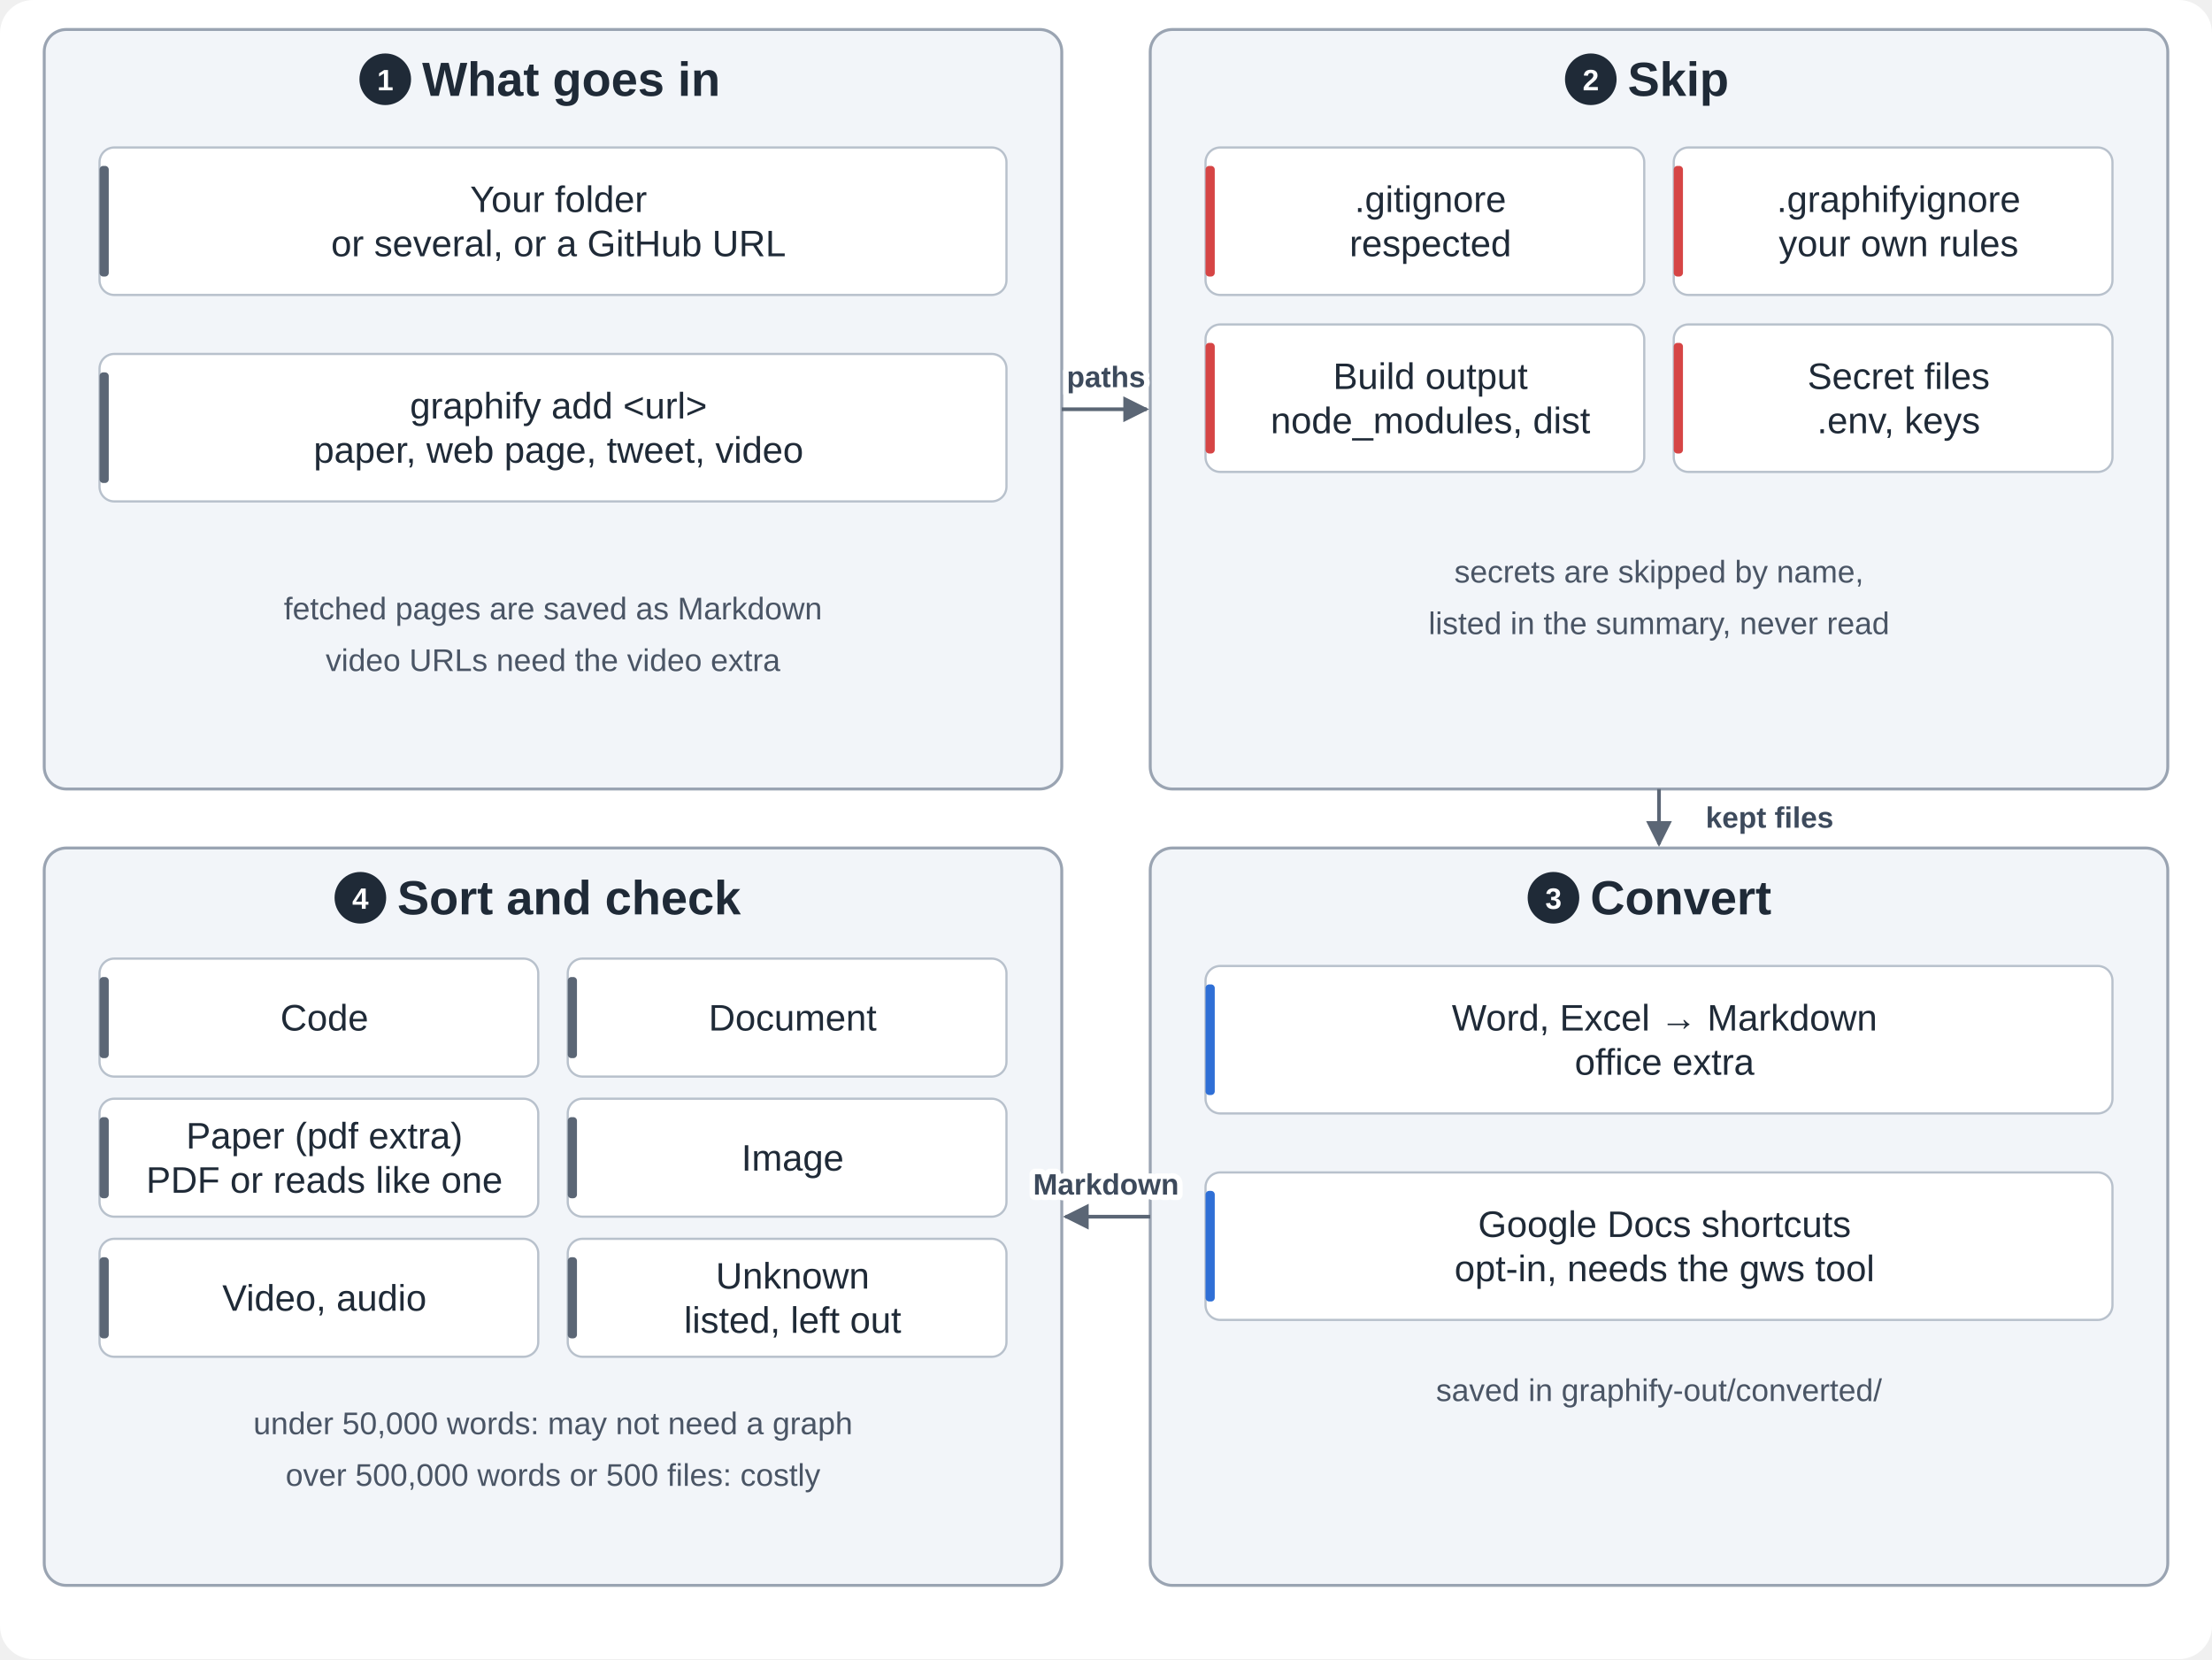
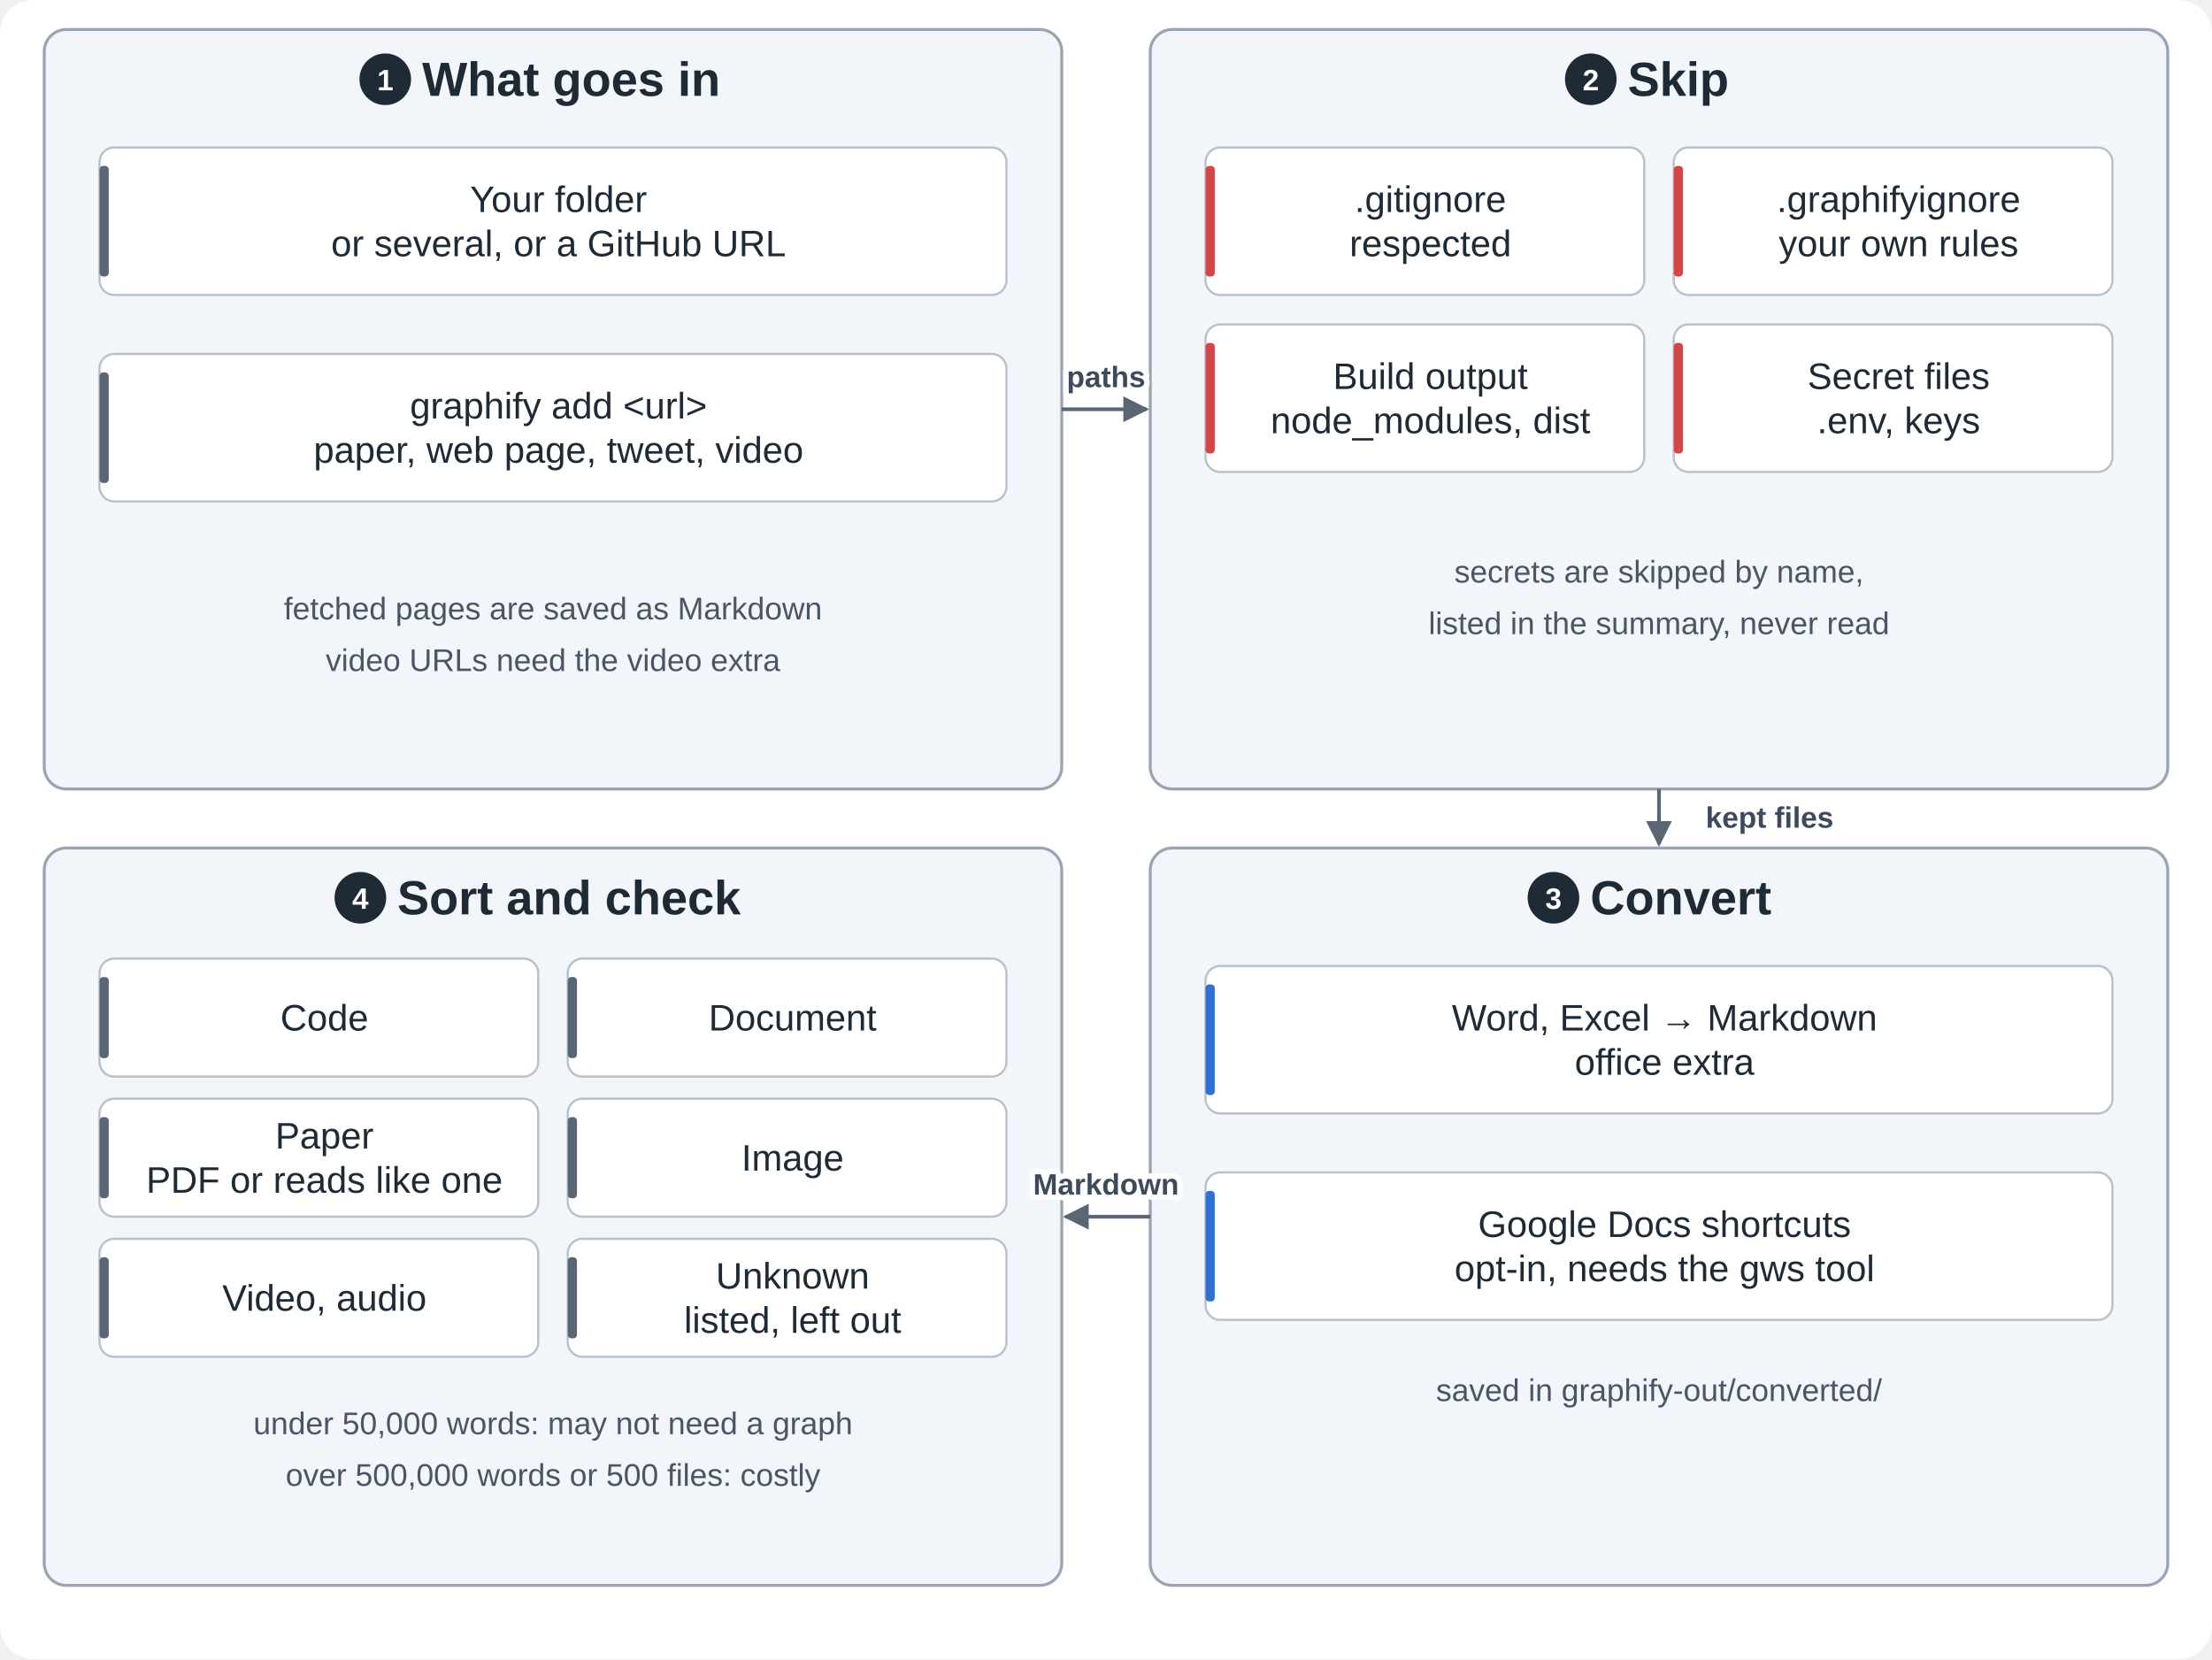
<svg xmlns="http://www.w3.org/2000/svg" viewBox="0 0 1200 900" width="1200" height="900" role="img" aria-labelledby="t d">
  <defs>
    <marker id="arr" viewBox="0 0 10 10" refX="9" refY="5" markerWidth="7" markerHeight="7" orient="auto">
      <path d="M0 0L10 5L0 10z" fill="#5b6675" />
    </marker>
    <marker id="ca" viewBox="0 0 10 10" refX="5" refY="5" markerWidth="6" markerHeight="6" orient="auto">
      <path d="M0 0L10 5L0 10z" fill="#5b6675" />
    </marker>
  </defs>
  <style>
text{font-family:-apple-system,"Helvetica Neue",Arial,"PingFang SC",sans-serif;fill:#1f2a37}
.gt{font-size:26px;font-weight:700}
.st{font-size:20px;font-weight:700}
.ag{font-size:20px}
.q{font-size:18px;fill:#3d4a5c}
.lb{font-size:17px;fill:#4a5565}
.al{font-size:16px;font-weight:600;fill:#3d4a5c;paint-order:stroke;stroke:#ffffff;stroke-width:6px;stroke-linejoin:round}
.grp{fill:#f2f5f9;stroke:#9aa4b2;stroke-width:1.6}
.sub{fill:#e8edf3;stroke:#b8c1cc;stroke-width:1.2}
.agent{fill:#ffffff;stroke:#b8c1cc;stroke-width:1.2}
.human{fill:#d6e6fb;stroke:#9cbbe6;stroke-width:1.2}
.front{fill:#dcf0e0;stroke:#9ccfa8;stroke-width:1.2}
.flow{stroke:#5b6675;stroke-width:2;fill:none;marker-end:url(#arr)}
.back{stroke-dasharray:7 5}
.cyc{stroke:#5b6675;stroke-width:2;fill:none;marker-end:url(#ca)}
.num{fill:#1f2a37}
.numt{font-size:16px;font-weight:700;fill:#ffffff}
</style>
  <rect width="1200" height="900" rx="18" fill="#ffffff" />
  <rect x="24" y="16" width="552" height="412" rx="12" class="grp" />
  <circle cx="209.0" cy="43" r="14" class="num" />
  <text x="209.0" y="49" class="numt" text-anchor="middle">1</text>
  <text x="229.0" y="52" class="gt" text-anchor="start">What goes in</text>
  <rect x="54" y="80" width="492" height="80" rx="8" class="agent" />
  <rect x="54" y="90" width="5" height="60" rx="2" fill="#5b6675" />
  <text x="303.0" y="115.0" class="ag" text-anchor="middle">Your folder</text>
  <text x="303.0" y="139.0" class="ag" text-anchor="middle">or several, or a GitHub URL</text>
  <rect x="54" y="192" width="492" height="80" rx="8" class="agent" />
  <rect x="54" y="202" width="5" height="60" rx="2" fill="#5b6675" />
  <text x="303.0" y="227.0" class="ag" text-anchor="middle">graphify add &lt;url&gt;</text>
  <text x="303.0" y="251.0" class="ag" text-anchor="middle">paper, web page, tweet, video</text>
  <text x="300.0" y="336" class="lb" text-anchor="middle">fetched pages are saved as Markdown</text>
  <text x="300.0" y="364" class="lb" text-anchor="middle">video URLs need the video extra</text>
  <rect x="624" y="16" width="552" height="412" rx="12" class="grp" />
  <circle cx="863.0" cy="43" r="14" class="num" />
  <text x="863.0" y="49" class="numt" text-anchor="middle">2</text>
  <text x="883.0" y="52" class="gt" text-anchor="start">Skip</text>
  <rect x="654" y="80" width="238" height="80" rx="8" class="agent" />
  <rect x="654" y="90" width="5" height="60" rx="2" fill="#d64545" />
  <text x="776.0" y="115.0" class="ag" text-anchor="middle">.gitignore</text>
  <text x="776.0" y="139.0" class="ag" text-anchor="middle">respected</text>
  <rect x="908" y="80" width="238" height="80" rx="8" class="agent" />
  <rect x="908" y="90" width="5" height="60" rx="2" fill="#d64545" />
  <text x="1030.0" y="115.0" class="ag" text-anchor="middle">.graphifyignore</text>
  <text x="1030.0" y="139.0" class="ag" text-anchor="middle">your own rules</text>
  <rect x="654" y="176" width="238" height="80" rx="8" class="agent" />
  <rect x="654" y="186" width="5" height="60" rx="2" fill="#d64545" />
  <text x="776.0" y="211.0" class="ag" text-anchor="middle">Build output</text>
  <text x="776.0" y="235.0" class="ag" text-anchor="middle">node_modules, dist</text>
  <rect x="908" y="176" width="238" height="80" rx="8" class="agent" />
  <rect x="908" y="186" width="5" height="60" rx="2" fill="#d64545" />
  <text x="1030.0" y="211.0" class="ag" text-anchor="middle">Secret files</text>
  <text x="1030.0" y="235.0" class="ag" text-anchor="middle">.env, keys</text>
  <text x="900.0" y="316" class="lb" text-anchor="middle">secrets are skipped by name,</text>
  <text x="900.0" y="344" class="lb" text-anchor="middle">listed in the summary, never read</text>
  <rect x="624" y="460" width="552" height="400" rx="12" class="grp" />
  <circle cx="842.75" cy="487" r="14" class="num" />
  <text x="842.75" y="493" class="numt" text-anchor="middle">3</text>
  <text x="862.75" y="496" class="gt" text-anchor="start">Convert</text>
  <rect x="654" y="524" width="492" height="80" rx="8" class="agent" />
  <rect x="654" y="534" width="5" height="60" rx="2" fill="#2f6fd6" />
  <text x="903.0" y="559.0" class="ag" text-anchor="middle">Word, Excel → Markdown</text>
  <text x="903.0" y="583.0" class="ag" text-anchor="middle">office extra</text>
  <rect x="654" y="636" width="492" height="80" rx="8" class="agent" />
  <rect x="654" y="646" width="5" height="60" rx="2" fill="#2f6fd6" />
  <text x="903.0" y="671.0" class="ag" text-anchor="middle">Google Docs shortcuts</text>
  <text x="903.0" y="695.0" class="ag" text-anchor="middle">opt-in, needs the gws tool</text>
  <text x="900.0" y="760" class="lb" text-anchor="middle">saved in graphify-out/converted/</text>
  <rect x="24" y="460" width="552" height="400" rx="12" class="grp" />
  <circle cx="195.5" cy="487" r="14" class="num" />
  <text x="195.5" y="493" class="numt" text-anchor="middle">4</text>
  <text x="215.5" y="496" class="gt" text-anchor="start">Sort and check</text>
  <rect x="54" y="520" width="238" height="64" rx="8" class="agent" />
  <rect x="54" y="530" width="5" height="44" rx="2" fill="#5b6675" />
  <text x="176.0" y="559.0" class="ag" text-anchor="middle">Code</text>
  <rect x="308" y="520" width="238" height="64" rx="8" class="agent" />
  <rect x="308" y="530" width="5" height="44" rx="2" fill="#5b6675" />
  <text x="430.0" y="559.0" class="ag" text-anchor="middle">Document</text>
  <rect x="54" y="596" width="238" height="64" rx="8" class="agent" />
  <rect x="54" y="606" width="5" height="44" rx="2" fill="#5b6675" />
-   <text x="176.0" y="623.0" class="ag" text-anchor="middle">Paper (pdf extra)</text>
+   <text x="176.0" y="623.0" class="ag" text-anchor="middle">Paper</text>
  <text x="176.0" y="647.0" class="ag" text-anchor="middle">PDF or reads like one</text>
  <rect x="308" y="596" width="238" height="64" rx="8" class="agent" />
  <rect x="308" y="606" width="5" height="44" rx="2" fill="#5b6675" />
  <text x="430.0" y="635.0" class="ag" text-anchor="middle">Image</text>
  <rect x="54" y="672" width="238" height="64" rx="8" class="agent" />
  <rect x="54" y="682" width="5" height="44" rx="2" fill="#5b6675" />
  <text x="176.0" y="711.0" class="ag" text-anchor="middle">Video, audio</text>
  <rect x="308" y="672" width="238" height="64" rx="8" class="agent" />
  <rect x="308" y="682" width="5" height="44" rx="2" fill="#5b6675" />
  <text x="430.0" y="699.0" class="ag" text-anchor="middle">Unknown</text>
  <text x="430.0" y="723.0" class="ag" text-anchor="middle">listed, left out</text>
  <text x="300.0" y="778" class="lb" text-anchor="middle">under 50,000 words: may not need a graph</text>
  <text x="300.0" y="806" class="lb" text-anchor="middle">over 500,000 words or 500 files: costly</text>
  <path d="M576 222H622" class="flow" />
  <text x="600" y="210" class="al" text-anchor="middle">paths</text>
  <path d="M900.0 428V458" class="flow" />
  <text x="960.0" y="449" class="al" text-anchor="middle">kept files</text>
  <path d="M624 660H578" class="flow" />
  <text x="600" y="648" class="al" text-anchor="middle">Markdown</text>
</svg>
